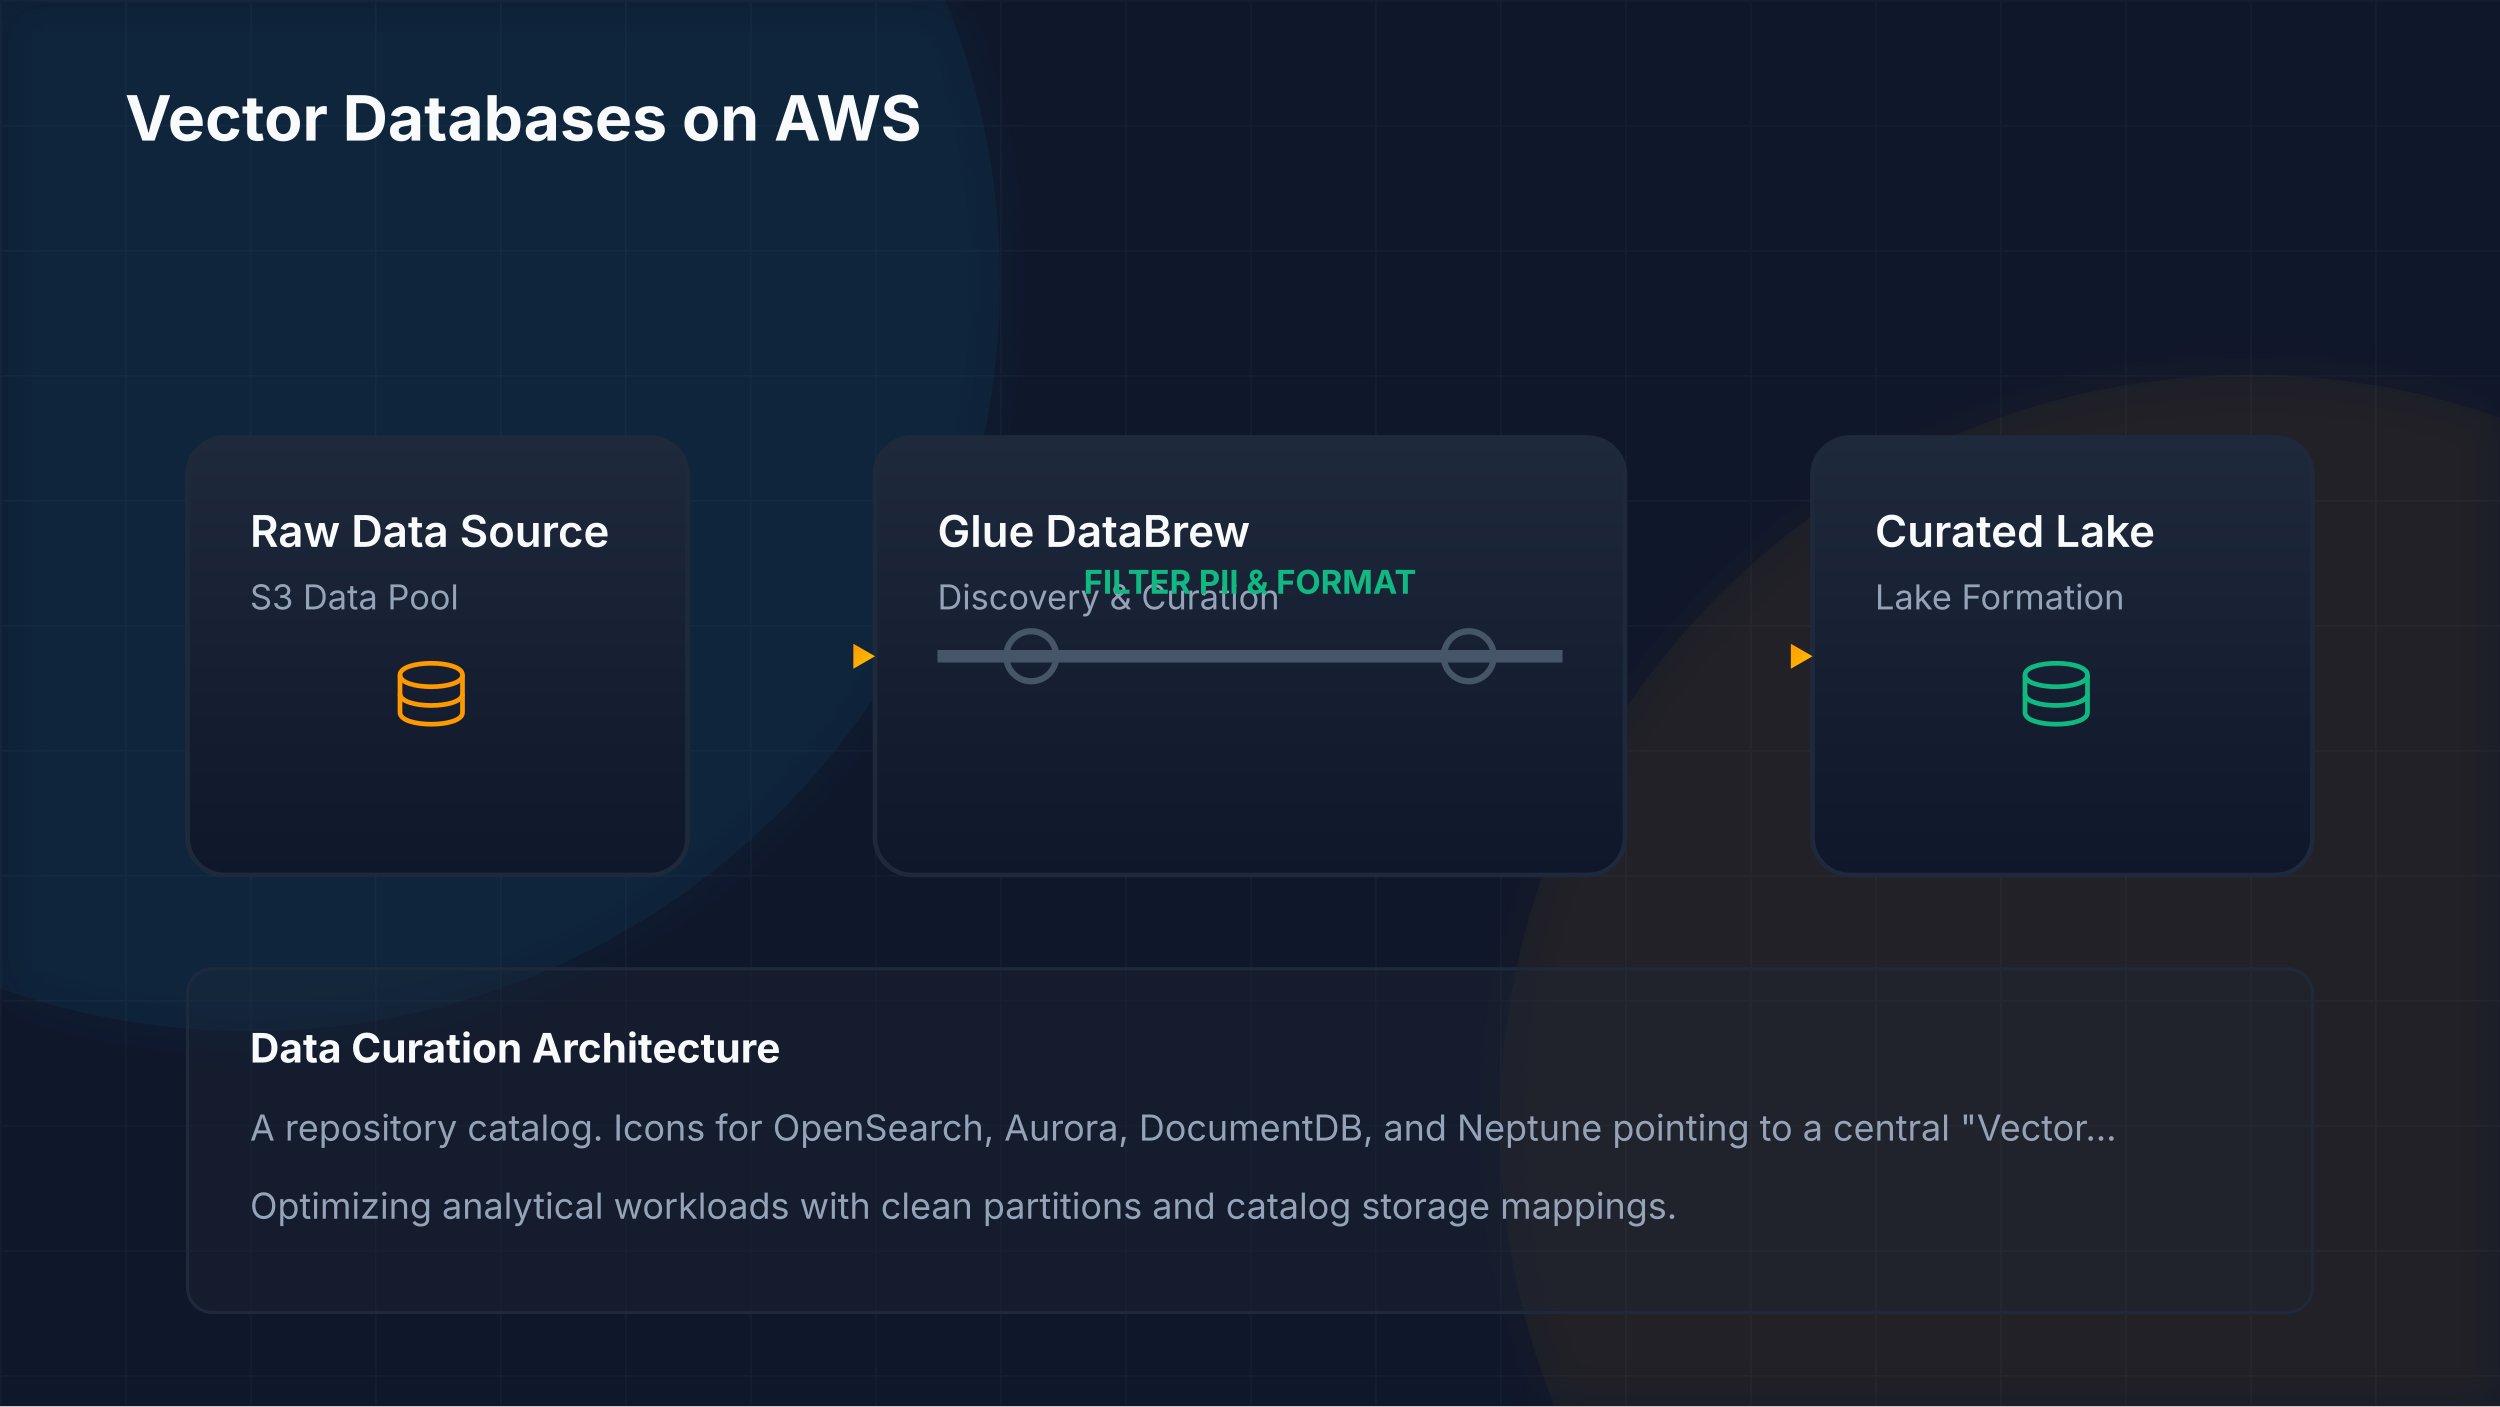
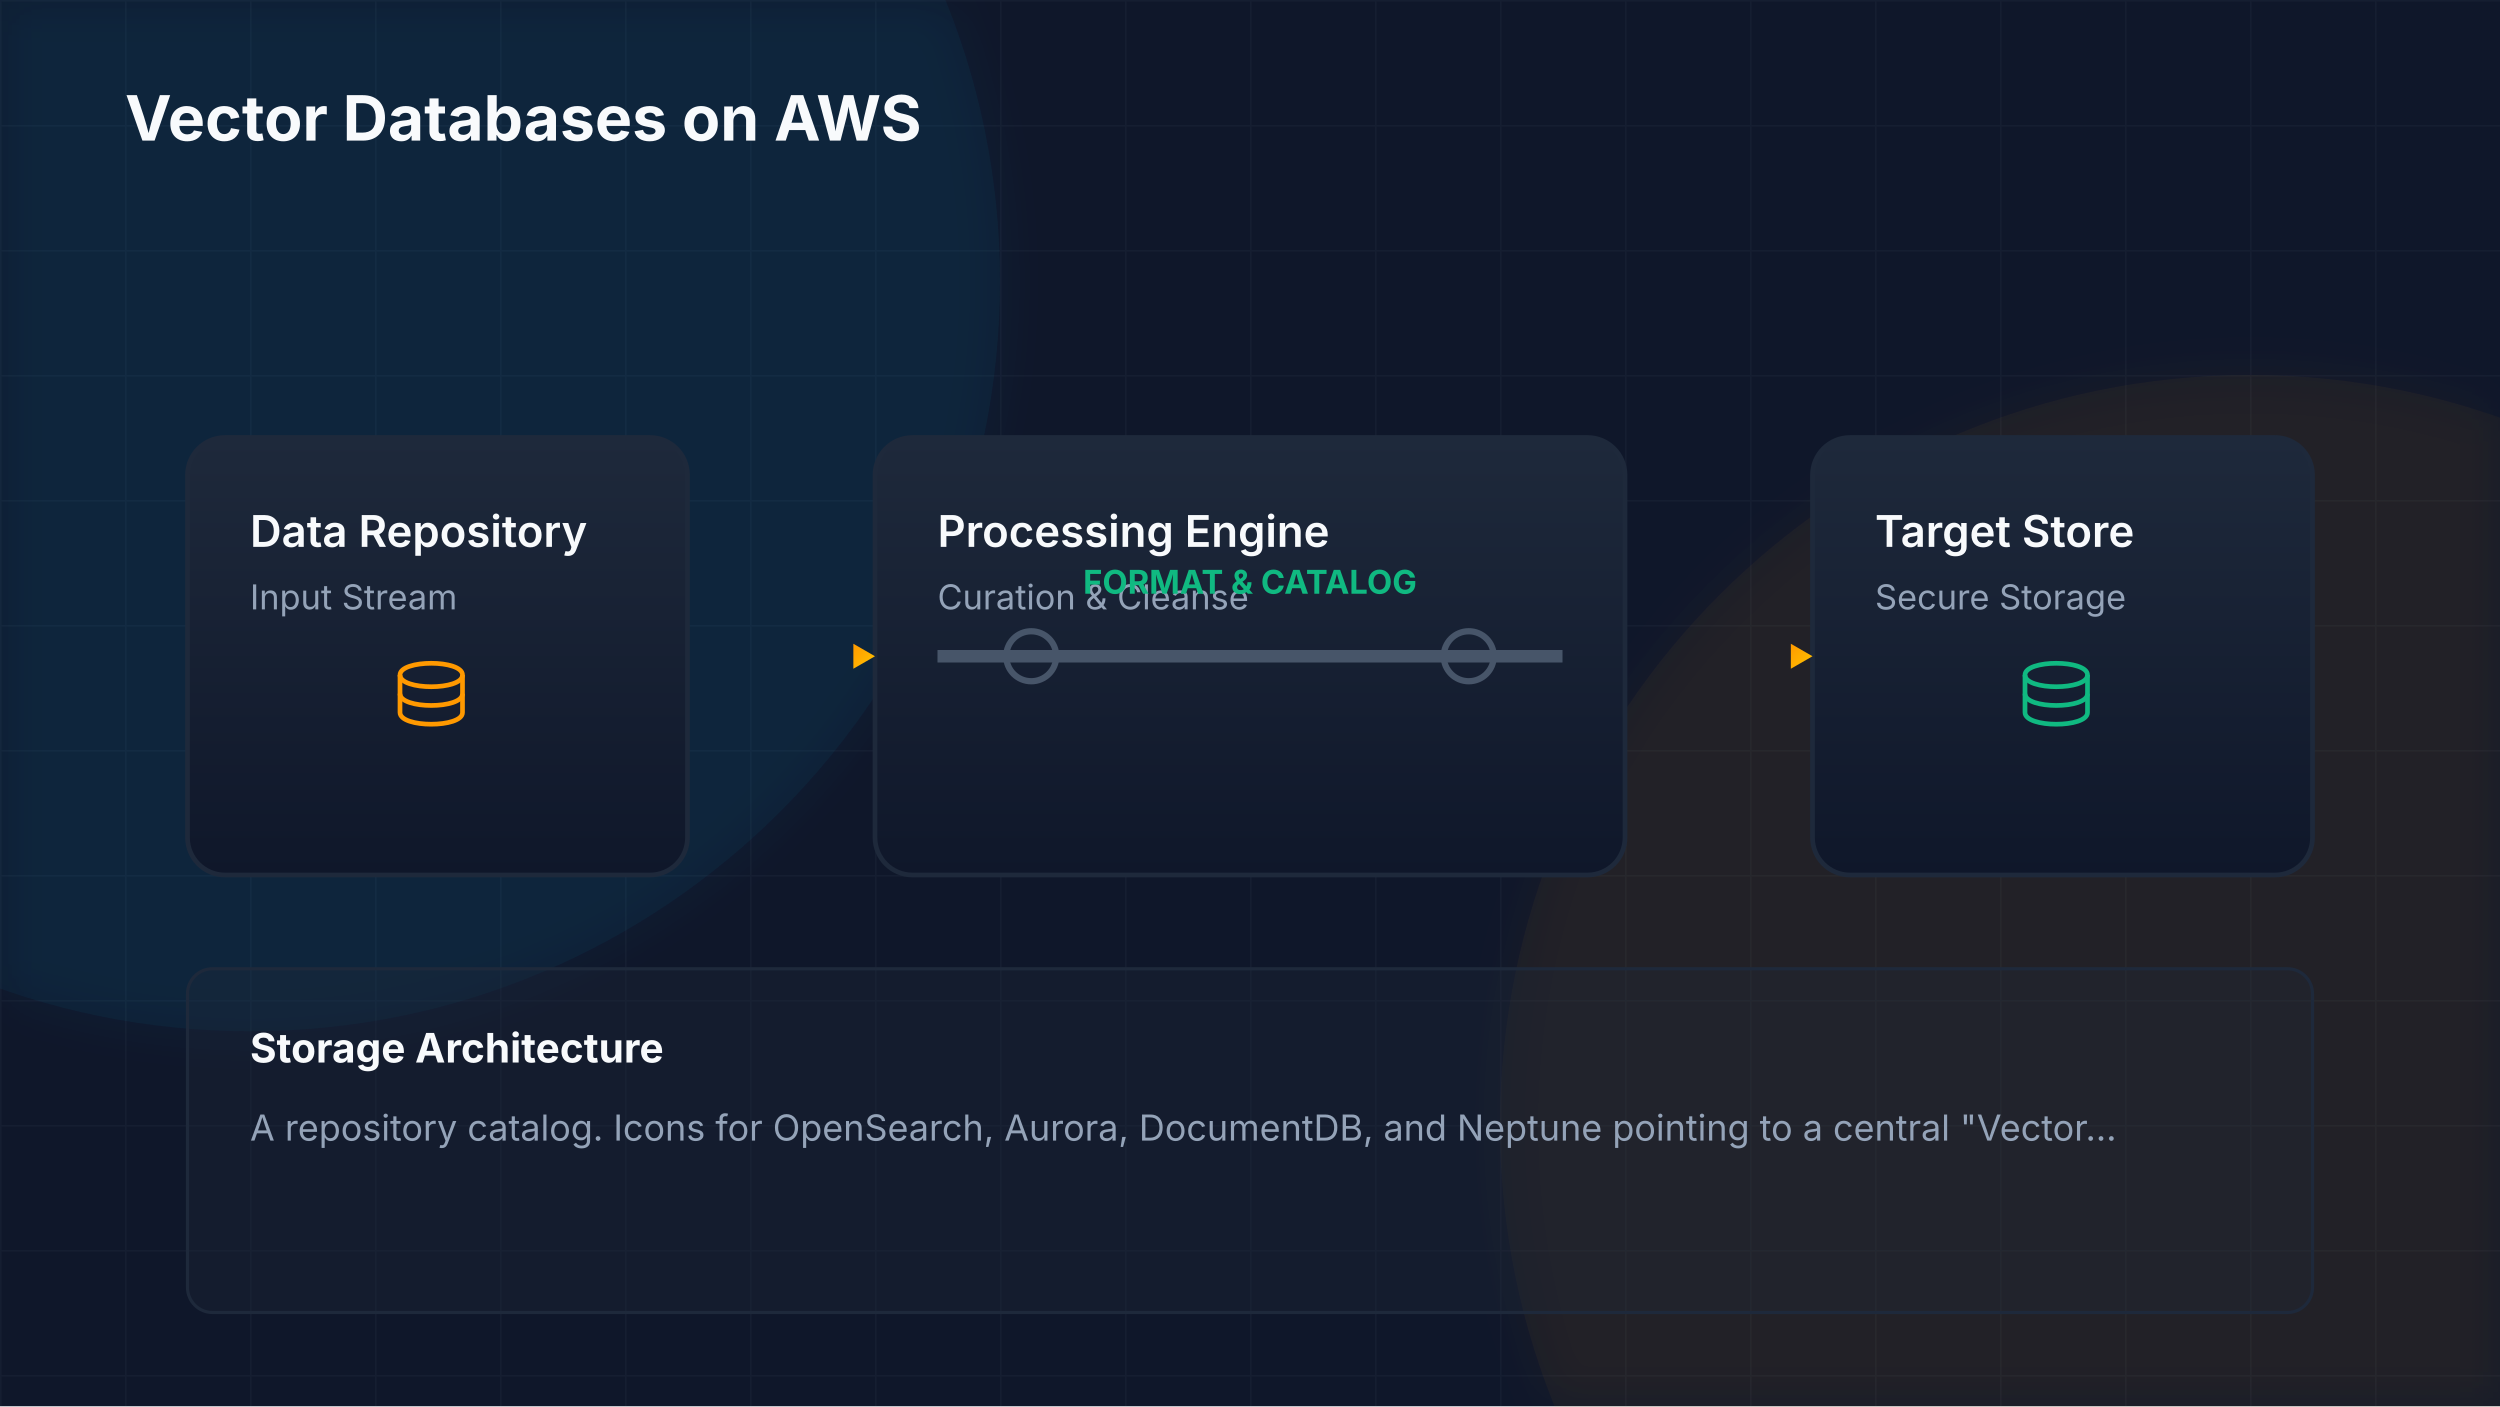
<svg xmlns="http://www.w3.org/2000/svg" viewBox="0 0 800 450" width="100%" height="100%">
  <defs>
    <linearGradient id="aws-orange" x1="0%" y1="0%" x2="100%" y2="100%">
      <stop offset="0%" stop-color="#FF9900" />
      <stop offset="100%" stop-color="#FFC400" />
    </linearGradient>
    <linearGradient id="cloud-blue" x1="0%" y1="0%" x2="100%" y2="100%">
      <stop offset="0%" stop-color="#00A3E0" />
      <stop offset="100%" stop-color="#1D70B8" />
    </linearGradient>
    <linearGradient id="success-green" x1="0%" y1="0%" x2="100%" y2="100%">
      <stop offset="0%" stop-color="#10B981" />
      <stop offset="100%" stop-color="#059669" />
    </linearGradient>
    <linearGradient id="alert-red" x1="0%" y1="0%" x2="100%" y2="100%">
      <stop offset="0%" stop-color="#EF4444" />
      <stop offset="100%" stop-color="#DC2626" />
    </linearGradient>
    <linearGradient id="warning-gold" x1="0%" y1="0%" x2="100%" y2="100%">
      <stop offset="0%" stop-color="#F59E0B" />
      <stop offset="100%" stop-color="#D97706" />
    </linearGradient>
    <linearGradient id="dark-card" x1="0%" y1="0%" x2="0%" y2="100%">
      <stop offset="0%" stop-color="#1E293B" />
      <stop offset="100%" stop-color="#0F172A" />
    </linearGradient>
    <linearGradient id="purple-glow" x1="0%" y1="0%" x2="100%" y2="100%">
      <stop offset="0%" stop-color="#8B5CF6" />
      <stop offset="100%" stop-color="#6D28D9" />
    </linearGradient>
    <filter id="glow-orange" x="-20%" y="-20%" width="140%" height="140%">
      <feGaussianBlur stdDeviation="8" result="blur" />
      <feComposite in="SourceGraphic" in2="blur" operator="over" />
    </filter>
    <filter id="glow-blue" x="-20%" y="-20%" width="140%" height="140%">
      <feGaussianBlur stdDeviation="8" result="blur" />
      <feComposite in="SourceGraphic" in2="blur" operator="over" />
    </filter>
    <pattern id="grid" width="40" height="40" patternUnits="userSpaceOnUse">
      <path d="M 40 0 L 0 0 0 40" fill="none" stroke="rgba(148, 163, 184, 0.05)" stroke-width="1" />
    </pattern>
  </defs>
  <rect width="800" height="450" fill="#0F172A" />
  <rect width="800" height="450" fill="url(#grid)" />
  <circle cx="80.0" cy="90.0" r="240.0" fill="rgba(0, 163, 224, 0.05)" filter="url(#glow-blue)" />
  <circle cx="720.0" cy="360.0" r="240.0" fill="rgba(255, 153, 0, 0.04)" filter="url(#glow-orange)" />
  <text x="40" y="45" font-family="Inter, system-ui, sans-serif" font-size="20" font-weight="700" fill="#F8FAFC">Vector Databases on AWS</text>
  <rect x="60" y="140" width="160" height="140" rx="12" fill="url(#dark-card)" stroke="#1E293B" stroke-width="1.5" />
-   <text x="80" y="175" font-family="Inter, system-ui, sans-serif" font-size="14" font-weight="600" fill="#F8FAFC">Raw Data Source</text>
-   <text x="80" y="195" font-family="Inter, system-ui, sans-serif" font-size="11" fill="#94A3B8">S3 Data Pool</text>
+   <text x="80" y="175" font-family="Inter, system-ui, sans-serif" font-size="14" font-weight="600" fill="#F8FAFC">Data Repository</text>
+   <text x="80" y="195" font-family="Inter, system-ui, sans-serif" font-size="11" fill="#94A3B8">Input Stream</text>
  <g transform="translate(128,210)">
    <path d="M 0 6 C 0 1, 20 1, 20 6 C 20 11, 0 11, 0 6 Z" fill="none" stroke="#FF9900" stroke-width="1.5" />
    <path d="M 0 6 L 0 12 C 0 17, 20 17, 20 12 L 20 6" fill="none" stroke="#FF9900" stroke-width="1.5" />
    <path d="M 0 12 L 0 18 C 0 23, 20 23, 20 18 L 20 12" fill="none" stroke="#FF9900" stroke-width="1.5" />
  </g>
  <rect x="280" y="140" width="240" height="140" rx="12" fill="url(#dark-card)" stroke="#1E293B" stroke-width="1.5" />
-   <text x="300" y="175" font-family="Inter, system-ui, sans-serif" font-size="14" font-weight="600" fill="#F8FAFC">Glue DataBrew</text>
-   <text x="300" y="195" font-family="Inter, system-ui, sans-serif" font-size="11" fill="#94A3B8">Discovery &amp; Curation</text>
+   <text x="300" y="175" font-family="Inter, system-ui, sans-serif" font-size="14" font-weight="600" fill="#F8FAFC">Processing Engine</text>
+   <text x="300" y="195" font-family="Inter, system-ui, sans-serif" font-size="11" fill="#94A3B8">Curation &amp; Cleanse</text>
  <line x1="300" y1="210" x2="500" y2="210" stroke="#475569" stroke-width="4" />
  <circle cx="330" cy="210" r="8" fill="none" stroke="#475569" stroke-width="2" />
  <circle cx="470" cy="210" r="8" fill="none" stroke="#475569" stroke-width="2" />
-   <text x="400" y="190" font-family="Inter" font-size="10.5" fill="#10B981" font-weight="700" text-anchor="middle">FILTER PII &amp; FORMAT</text>
+   <text x="400" y="190" font-family="Inter" font-size="10.5" fill="#10B981" font-weight="700" text-anchor="middle">FORMAT &amp; CATALOG</text>
  <rect x="580" y="140" width="160" height="140" rx="12" fill="url(#dark-card)" stroke="#1E293B" stroke-width="1.5" />
-   <text x="600" y="175" font-family="Inter, system-ui, sans-serif" font-size="14" font-weight="600" fill="#F8FAFC">Curated Lake</text>
-   <text x="600" y="195" font-family="Inter, system-ui, sans-serif" font-size="11" fill="#94A3B8">Lake Formation</text>
+   <text x="600" y="175" font-family="Inter, system-ui, sans-serif" font-size="14" font-weight="600" fill="#F8FAFC">Target Store</text>
+   <text x="600" y="195" font-family="Inter, system-ui, sans-serif" font-size="11" fill="#94A3B8">Secure Storage</text>
  <g transform="translate(648,210)">
    <path d="M 0 6 C 0 1, 20 1, 20 6 C 20 11, 0 11, 0 6 Z" fill="none" stroke="#10B981" stroke-width="1.5" />
    <path d="M 0 6 L 0 12 C 0 17, 20 17, 20 12 L 20 6" fill="none" stroke="#10B981" stroke-width="1.5" />
    <path d="M 0 12 L 0 18 C 0 23, 20 23, 20 18 L 20 12" fill="none" stroke="#10B981" stroke-width="1.5" />
  </g>
  <line x1="220" y1="210" x2="280" y2="210" stroke="url(#aws-orange)" stroke-width="2" />
  <path d="M 280 210 L 273.072 214.0 L 273.072 206.0 Z" fill="url(#aws-orange)" />
  <line x1="520" y1="210" x2="580" y2="210" stroke="url(#aws-orange)" stroke-width="2" />
  <path d="M 580 210 L 573.072 214.0 L 573.072 206.0 Z" fill="url(#aws-orange)" />
  <rect x="60" y="310" width="680" height="110" rx="8" fill="rgba(30,41,59,0.3)" stroke="#1E293B" stroke-width="1" />
-   <text x="80" y="340" font-family="Inter, sans-serif" font-size="13" font-weight="700" fill="#F8FAFC">Data Curation Architecture</text>
+   <text x="80" y="340" font-family="Inter, sans-serif" font-size="13" font-weight="700" fill="#F8FAFC">Storage Architecture</text>
  <text x="80" y="365" font-family="Inter, sans-serif" font-size="11.5" fill="#94A3B8">A repository catalog. Icons for OpenSearch, Aurora, DocumentDB, and Neptune pointing to a central "Vector...</text>
-   <text x="80" y="390" font-family="Inter, sans-serif" font-size="11.5" fill="#94A3B8">Optimizing analytical workloads with clean partitions and catalog storage mappings.</text>
</svg>
